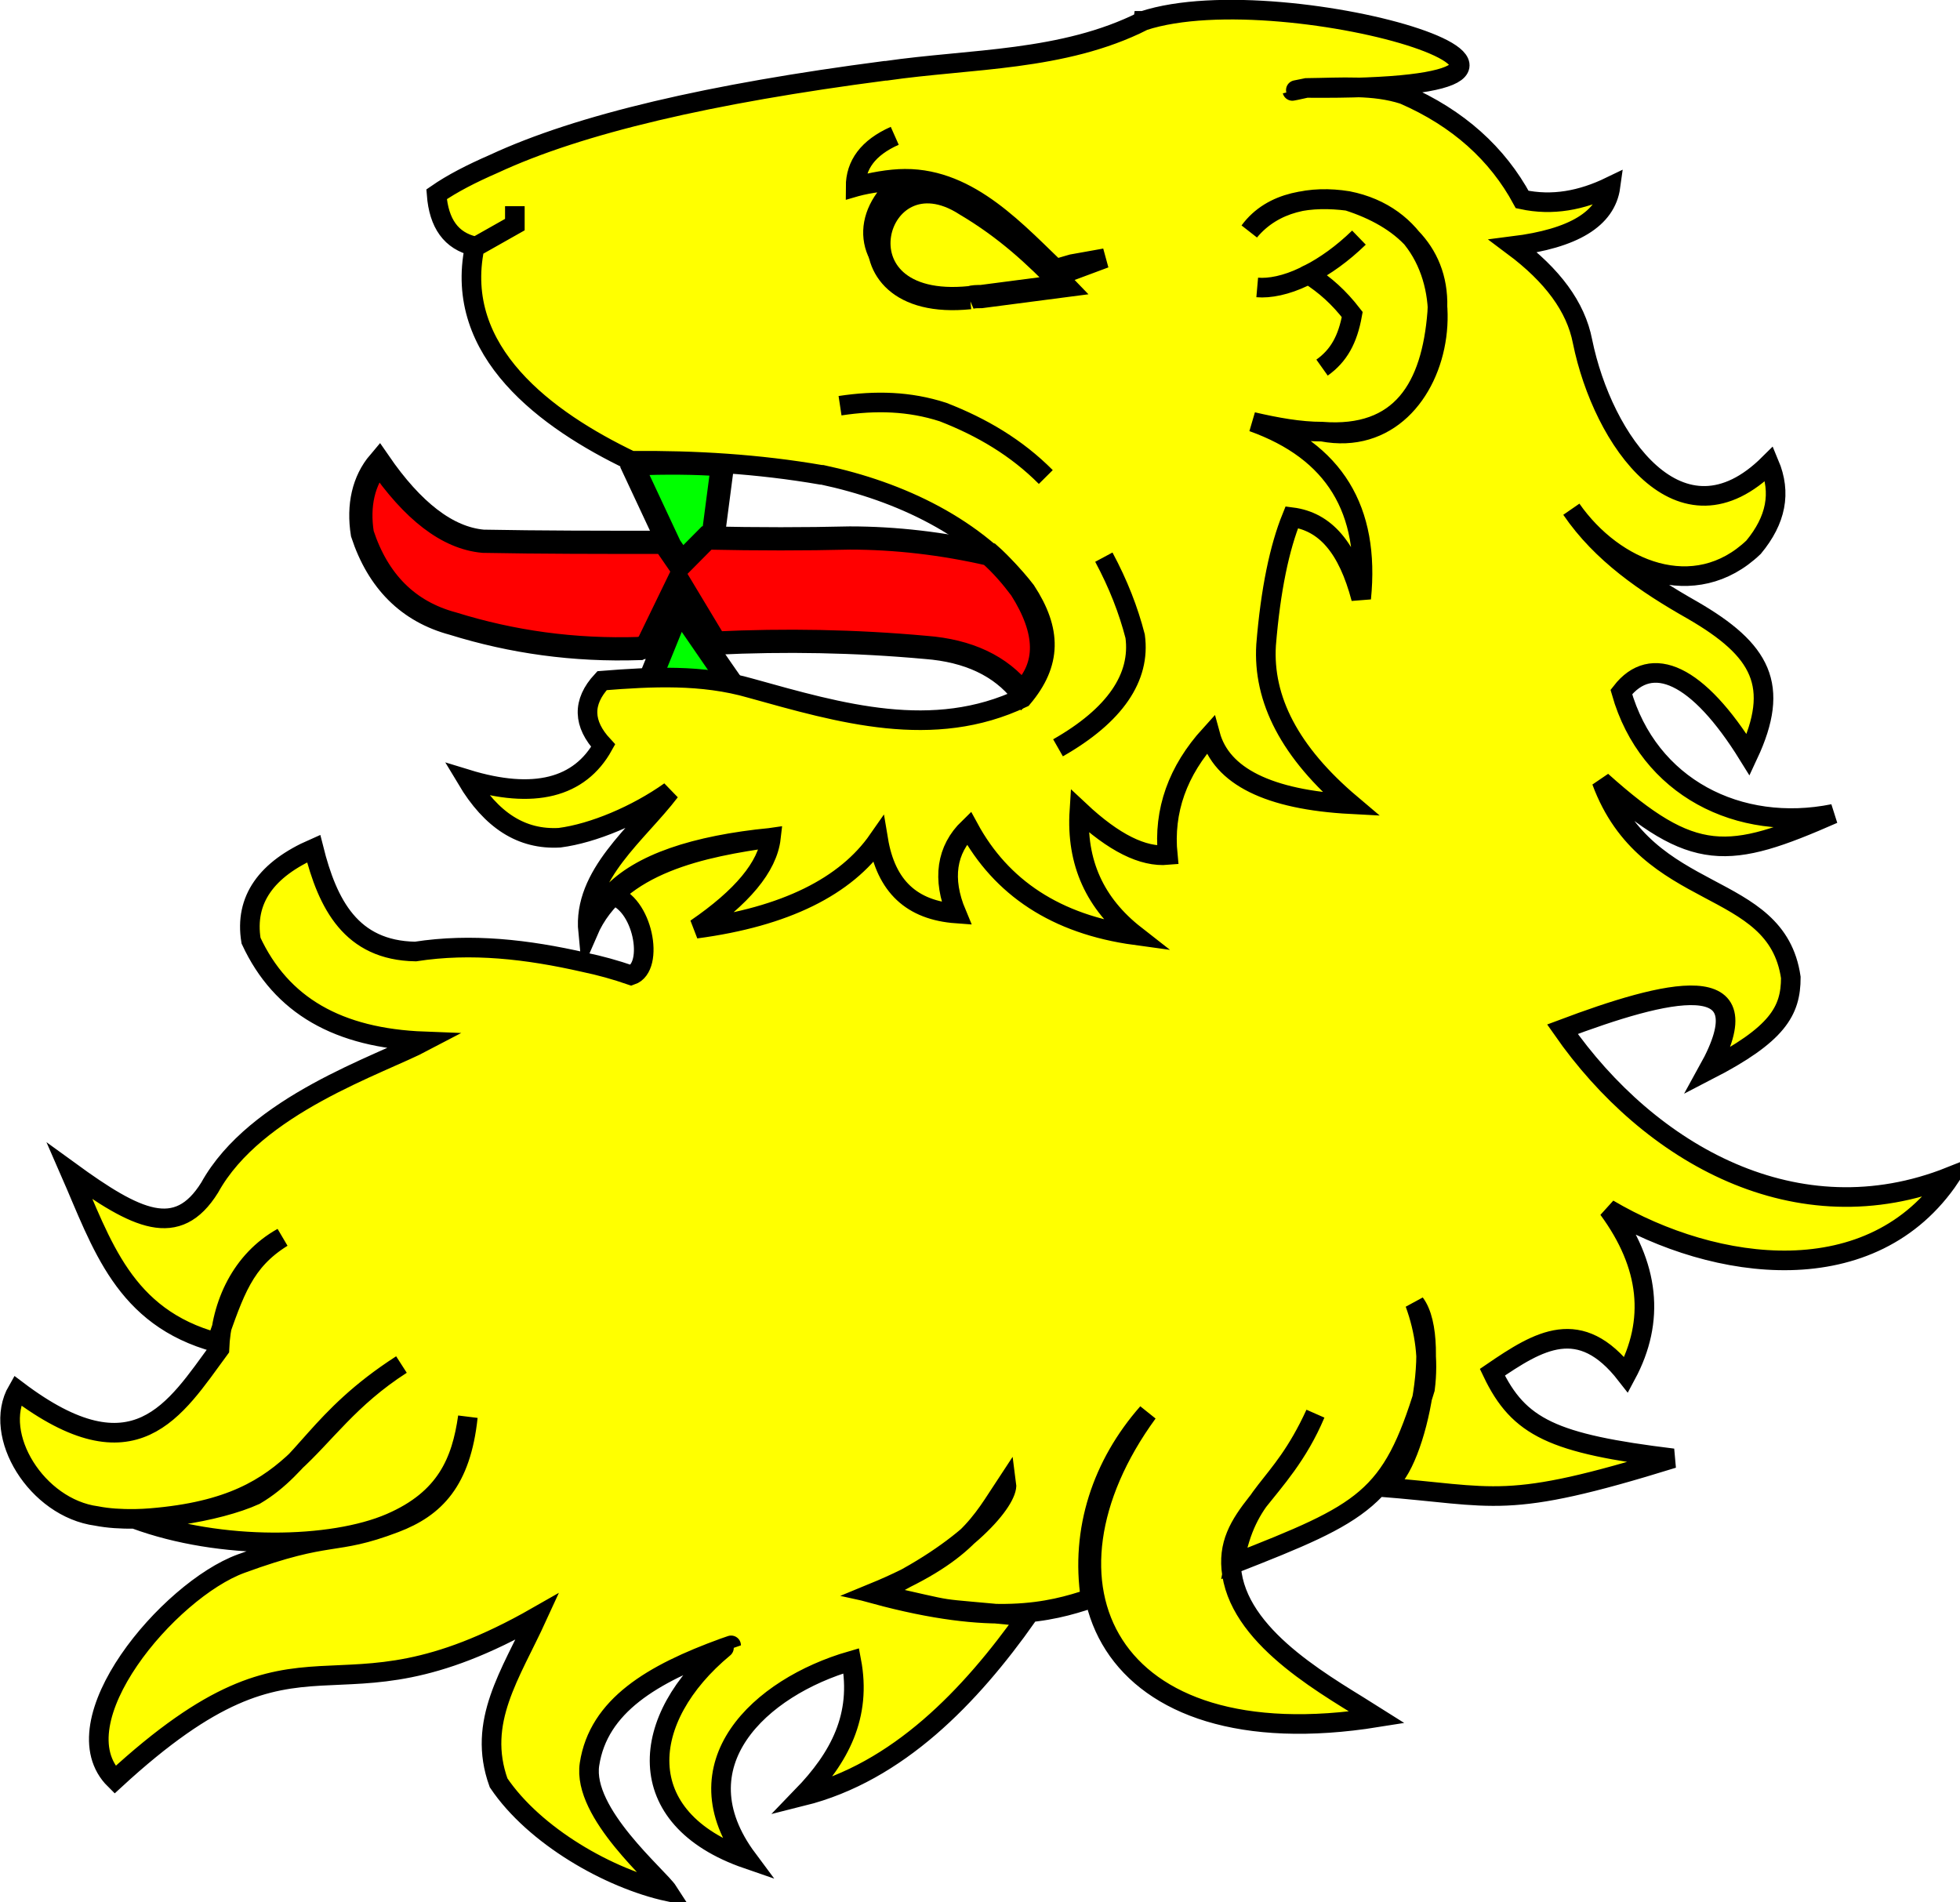
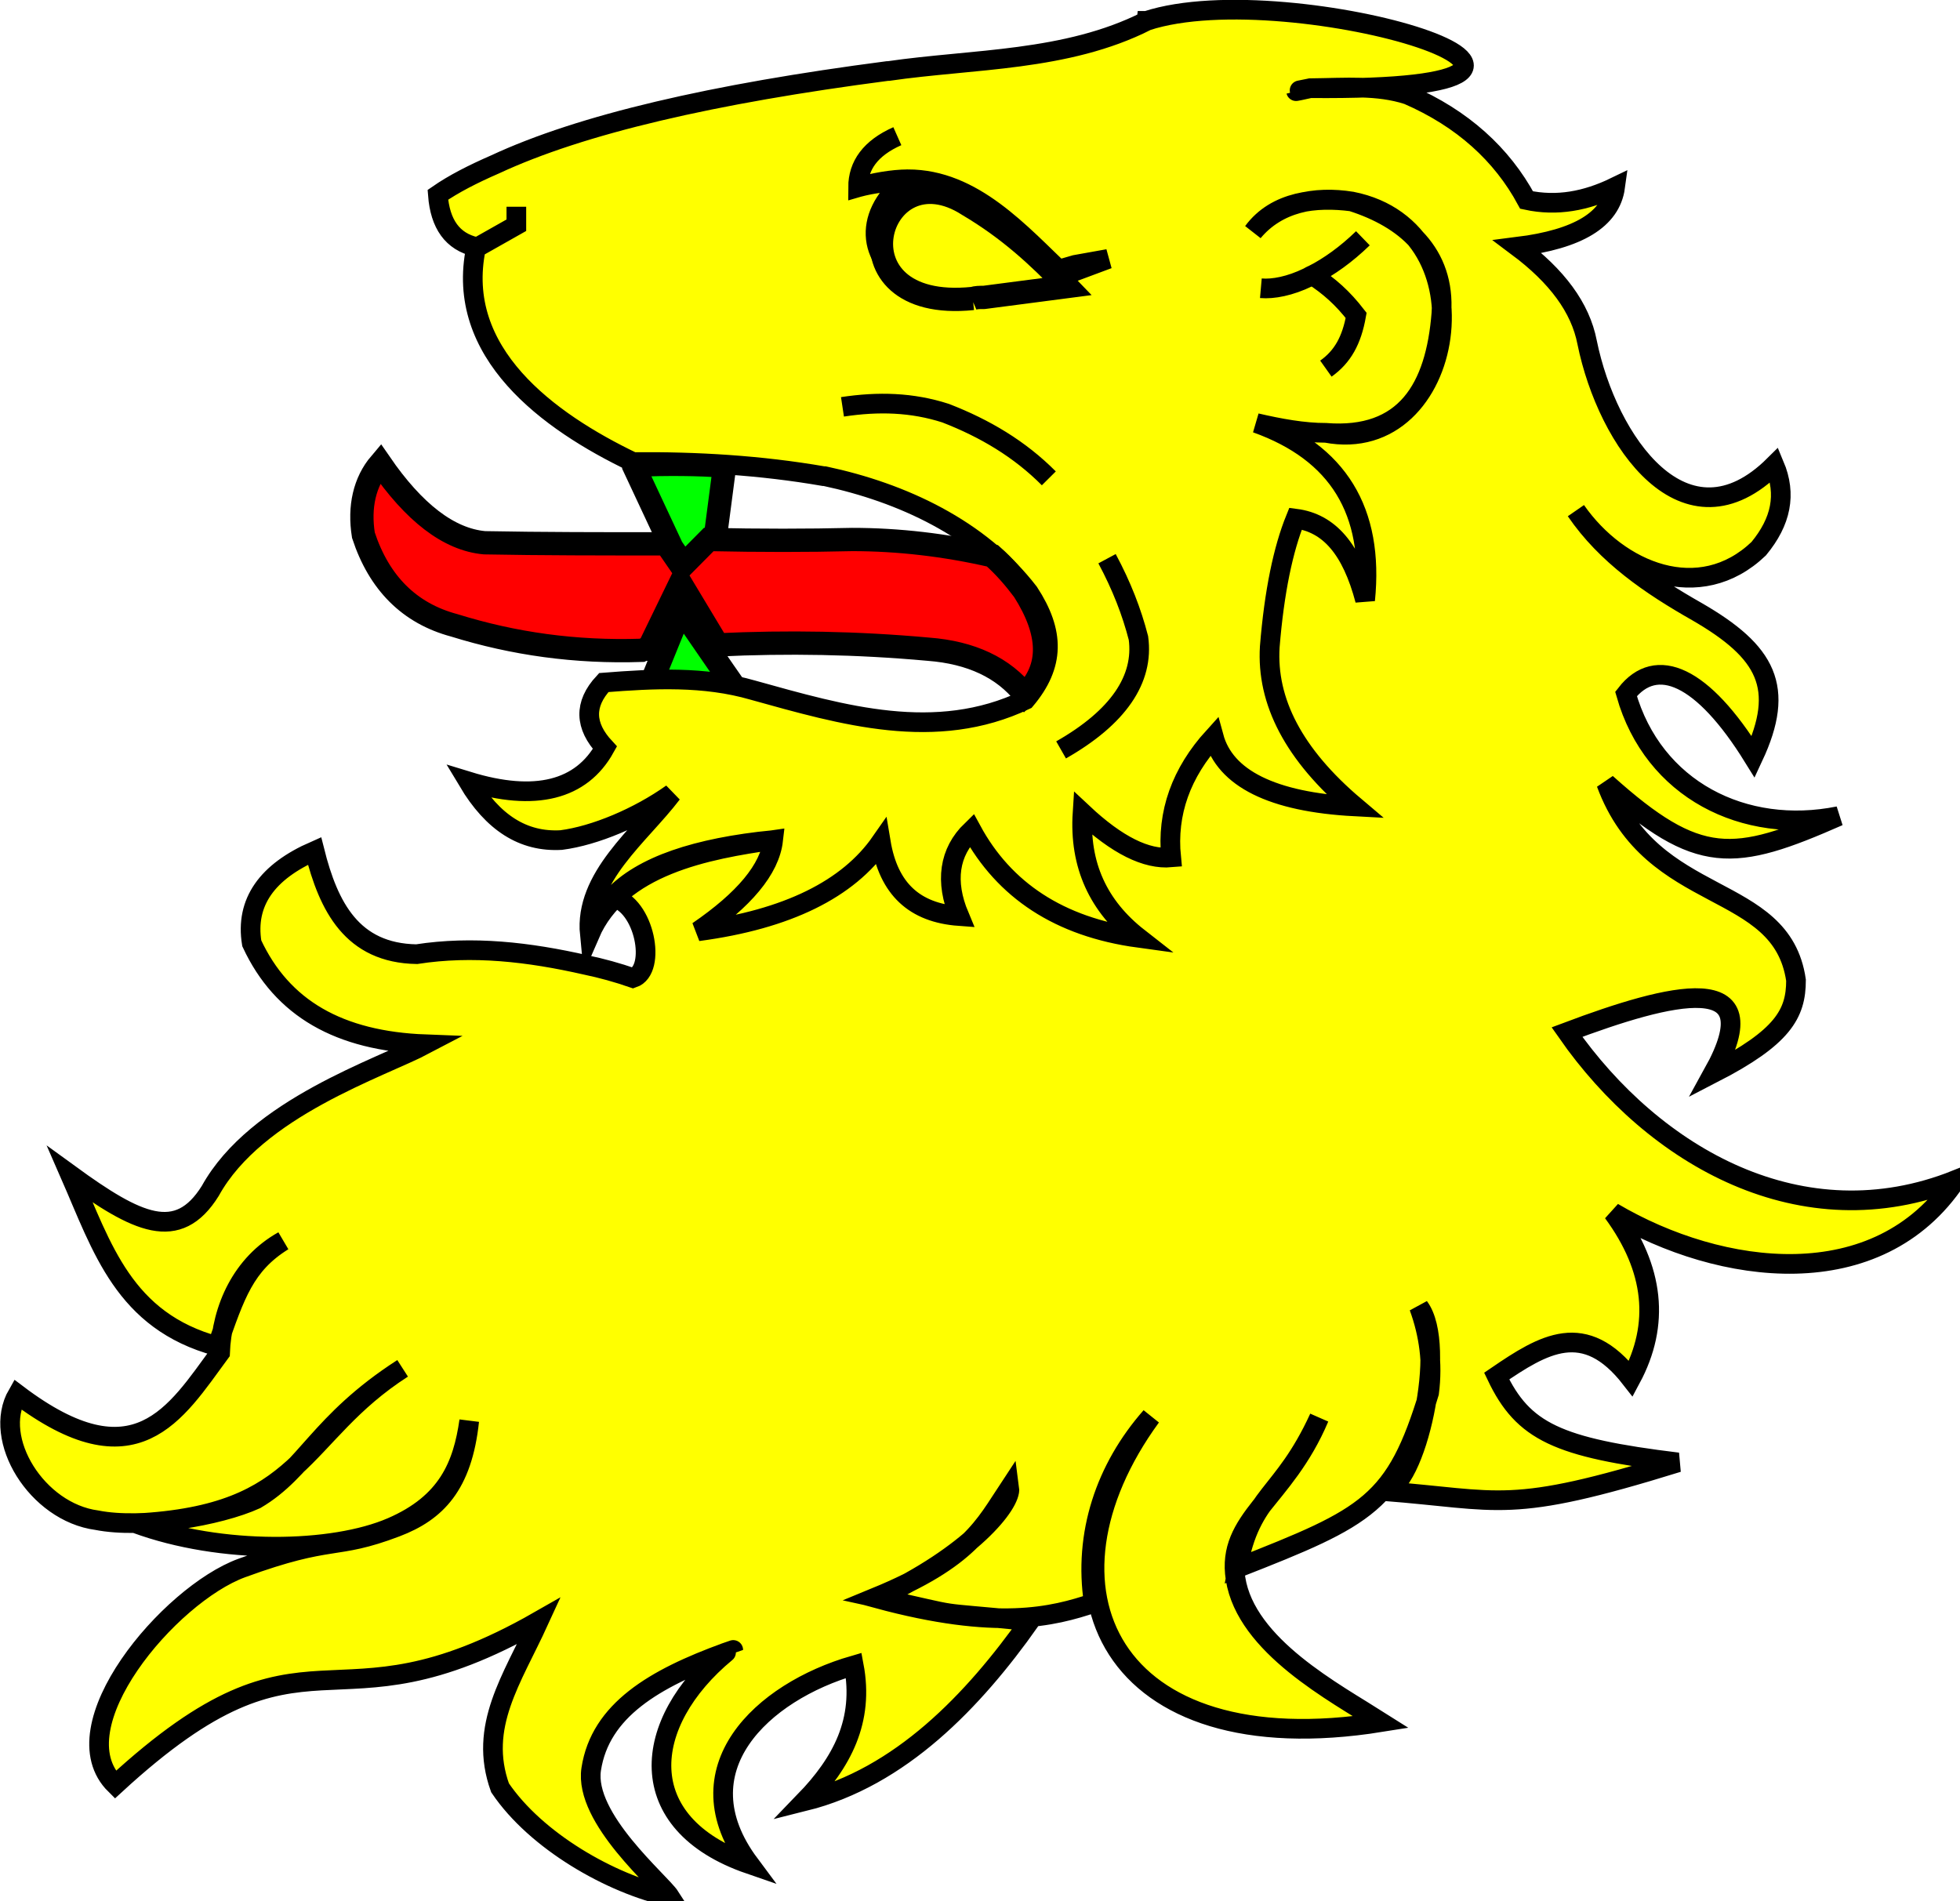
- <svg xmlns="http://www.w3.org/2000/svg" version="1.1" width="299.867" height="290.903" id="svg3331">
+ <svg xmlns="http://www.w3.org/2000/svg" version="1.1" width="299" height="290" id="svg3331">
  <defs id="defs3333" />
  <g id="layer1">
    <g id="armed" style="fill:#00ff00">
      <path d="m 109,82.89 1.539,-11.77 c -4.105,-0.331 -8.724,-0.331 -13.51,-0.166 -0.171,-0.165 -0.171,-0.165 -0.171,-0.165 -0.171,0 -0.171,0 -0.171,0 l 0,0.165 0,0.166 5.815,12.43 2.395,3.48 0,0 4.105,-4.143 z" id="path3587" style="fill:#00ff00;fill-opacity:1;stroke:#000000;stroke-width:3.552;stroke-miterlimit:4;stroke-opacity:1;stroke-dasharray:none" />
      <path d="m 110.4,102.4 -6.5,-9.446 -4.105,10.11 -1.369,4.308 c 6.329,-0.165 11.97,0.332 16.59,1.658 z" id="path3589" style="fill:#00ff00;fill-opacity:1;stroke:#000000;stroke-width:3.552;stroke-miterlimit:4;stroke-opacity:1;stroke-dasharray:none" />
    </g>
    <g id="body" style="fill:#ffff00">
      <path d="m 174.9,3.21 c -12.26,6.183 -26.43,5.746 -39.34,7.623 l -0.171,0 c -26.68,3.48 -46.7,8.12 -59.87,14.25 -3.421,1.491 -6.329,2.982 -8.723,4.64 0.342,4.474 2.223,7.126 5.815,7.954 0,0.166 0,0.166 0,0.166 l 0,0 6.158,-3.48 0,-2.817 0,2.817 -6.158,3.48 0,0 c -3.329,15.98 11.02,26.45 23.95,32.65 9.751,-0.09 19.46,0.489 29.08,2.154 0,0 0,0 0.172,0 11.82,2.517 23.62,7.992 31.13,17.73 3.957,6.051 3.989,11.08 -0.513,16.41 -13.69,6.52 -27.83,2.328 -41.57,-1.492 -7.429,-2.154 -15.15,-1.765 -22.75,-1.16 -3.079,3.315 -2.907,6.629 0.172,9.944 -3.593,6.463 -10.61,8.286 -20.87,5.137 3.763,6.297 8.382,9.28 14.2,8.949 5.131,-0.663 11.76,-3.448 16.89,-7.093 -4.877,6.416 -13.38,12.75 -12.53,21.48 4.56,-10.53 17.93,-12.96 27.97,-14.39 -0.513,4.474 -4.447,9.114 -11.46,13.92 13.68,-1.823 22.92,-6.463 27.88,-13.59 1.198,7.126 5.132,10.77 11.97,11.27 -2.224,-5.303 -1.54,-9.778 1.881,-13.09 4.961,9.115 13.34,14.75 25.48,16.41 -6.157,-4.806 -9.065,-11.1 -8.552,-19.06 5.304,4.971 9.75,7.125 13.51,6.794 -0.684,-6.794 1.539,-12.93 6.5,-18.39 1.71,6.298 8.895,9.943 21.55,10.61 -9.408,-7.954 -13.51,-16.07 -13,-24.36 0.685,-8.452 2.053,-14.91 3.935,-19.55 5.131,0.662 8.552,4.64 10.61,12.43 1.368,-13.59 -4.104,-22.54 -16.59,-27.01 3.594,0.829 7.184,1.492 10.61,1.492 12.13,0.936 16.72,-6.792 17.62,-18.23 0.64,-9.126 -5.467,-14.45 -13.68,-17.07 -5.574,-0.898 -11.34,0.178 -15.05,4.64 3.479,-4.731 9.618,-5.337 15.05,-4.64 21.5,4.23 16.01,39.11 -3.934,35.3 -3.421,0 -7.013,-0.663 -10.61,-1.492 12.49,4.475 17.96,13.42 16.59,27.01 -2.053,-7.789 -5.474,-11.77 -10.61,-12.43 -1.882,4.64 -3.249,11.1 -3.935,19.55 -0.513,8.285 3.594,16.41 13,24.36 -12.66,-0.663 -19.84,-4.308 -21.55,-10.61 -4.959,5.469 -7.184,11.6 -6.5,18.39 -3.763,0.331 -8.211,-1.823 -13.51,-6.794 -0.513,7.954 2.395,14.25 8.552,19.06 -12.14,-1.657 -20.53,-7.291 -25.48,-16.41 -3.421,3.314 -4.105,7.789 -1.881,13.09 -6.842,-0.497 -10.78,-4.143 -11.97,-11.27 -4.96,7.126 -14.2,11.77 -27.88,13.59 7.013,-4.806 10.95,-9.446 11.46,-13.92 -11.63,1.16 -20.05,3.924 -24.5,8.73 4.936,1.088 6.766,11.1 3.122,12.32 -2.395,-0.829 -4.79,-1.492 -7.184,-1.989 -8.724,-1.988 -17.28,-2.974 -25.83,-1.648 -9.839,-0.167 -13.43,-7.214 -15.57,-15.75 -7.184,3.148 -10.61,7.788 -9.579,14.09 4.619,9.943 13.34,14.91 26.51,15.41 -6.831,3.607 -25.83,9.68 -32.84,22.37 -4.96,7.954 -11.14,4.956 -21.38,-2.486 4.905,11.21 8.21,22.32 22.43,26.18 2.75,-7.866 4.203,-12.42 10.07,-16.07 -6.261,3.488 -9.363,10.22 -9.627,17.07 -6.811,9.249 -12.9,19.95 -30.9,6.345 -3.925,6.801 2.941,17.98 12.11,19.2 6.923,1.371 18.63,-0.621 24.25,-3.19 7.585,-4.46 9.605,-11.75 22.39,-19.98 -15.97,10.26 -14.77,22.33 -40.73,23.65 13.09,4.819 30.08,4.472 39.04,0.605 8.524,-3.677 10.88,-9.426 11.85,-16.25 -1.05,9.845 -5.022,13.89 -11.15,16.22 -9.585,3.65 -9.556,1.116 -23.55,6.238 -11.07,4.051 -28.19,24.29 -19.29,33.07 29.98,-27.59 32.22,-6.481 64.61,-24.99 -4.077,8.907 -9.286,16.09 -5.919,25.45 5.474,8.119 16.87,14.66 25.93,16.64 -1.438,-2.236 -13.17,-11.95 -12.02,-19.49 1.378,-8.961 9.62,-13.82 20.57,-17.8 1.465,-0.503 1.463,-0.509 0,0 -12.96,10.73 -14.48,26.09 3.592,32.31 -10.78,-14.47 1.897,-26.29 15.89,-30.33 1.599,8.426 -1.776,14.8 -7.504,20.72 14.66,-3.658 25.77,-15.34 34.36,-27.47 -16.61,-1.649 -8.562,-0.358 -23.53,-3.621 14.39,-5.917 16.57,-10.87 20.41,-16.68 0.326,2.383 -5.889,10.17 -20.14,16.84 18.25,4.939 26.75,2.793 33.02,0.685 -1.598,-10.51 1.774,-20.52 8.724,-28.42 -18.9,25.92 -6.486,53.27 35.11,46.6 -7.101,-4.517 -20.59,-11.62 -22.21,-21.89 -1.439,-9.11 7.461,-11.98 12.76,-24.55 -5.578,12.16 -10.43,11.57 -12.46,22.92 19.96,-7.835 24.09,-9.81 29.23,-26.73 0.581,-4.465 0,-8.885 -1.539,-13.09 4.387,5.844 -0.443,27.73 -5.384,28.09 17.96,1.374 18.88,3.686 44.87,-4.376 -18.38,-2.238 -23.6,-4.7 -27.64,-13.17 7.161,-4.889 13.41,-8.701 20.48,0.391 4.447,-8.286 3.592,-16.74 -2.737,-25.36 16.44,9.697 40.42,12.88 52.34,-4.972 -23.43,9.339 -46.01,-3.398 -59.36,-22.54 15.79,-5.934 31.29,-9.929 22.32,6.263 10.61,-5.469 12.62,-9.041 12.62,-14.18 -2.21,-15.25 -21.95,-11.08 -28.95,-30.04 14.09,12.64 19.41,12.06 35.45,5.007 -14.4,2.899 -28.28,-4.022 -32.43,-18.64 4.617,-5.966 11.71,-2.818 19.41,9.611 4.961,-10.61 2.032,-16.03 -8.572,-22.16 -7.079,-4.017 -13.85,-8.624 -18.48,-15.41 6.57,9.391 18.87,14.41 27.88,5.8 3.421,-4.143 4.276,-8.286 2.393,-12.76 -13.58,13.51 -25.48,-3.545 -28.57,-18.73 -1.026,-5.303 -4.616,-10.11 -10.6,-14.58 9.235,-1.16 14.2,-4.143 14.88,-9.115 -4.448,2.155 -8.893,2.983 -13.51,1.989 -3.763,-6.96 -9.75,-12.43 -18.13,-16.07 -4.617,-1.491 -9.387,-1.053 -14.88,-0.994 -2.885,0.562 -2.865,0.65 0,0 55.98,0.502 -2.961,-17.48 -24.97,-10.27 l -0.001,0 z m 24.63,39.11 c -2.739,1.326 -5.304,1.823 -7.184,1.658 1.881,0.165 4.447,-0.332 7.184,-1.658 0.342,-0.165 0.513,-0.331 0.682,-0.331 2.566,-1.326 5.132,-3.149 7.698,-5.635 -2.566,2.486 -5.132,4.309 -7.698,5.635 2.566,1.657 4.619,3.48 6.671,6.132 -0.684,3.811 -2.052,6.297 -4.618,8.12 2.566,-1.823 3.934,-4.309 4.618,-8.12 -2.052,-2.652 -4.105,-4.475 -6.671,-6.132 -0.169,0 -0.34,0.166 -0.682,0.331 z M 138.5,27.35 c 9.961,-0.01 17.11,8.202 23.88,14.64 l 6.671,-2.486 -5.035,0.901 c -8.047,2.313 -16.08,5.054 -24.39,3.242 -7.301,-3.381 -8.18,-10.63 -1.711,-15.91 -2.369,-0.09 -4.72,0.244 -7.013,0.829 0,-3.315 1.882,-5.966 5.987,-7.789 -4.105,1.823 -5.987,4.474 -5.987,7.789 2.285,-0.676 5.226,-1.214 7.59,-1.214 z m 35.17,69.99 c -1.026,-3.977 -2.566,-7.954 -4.789,-12.1 2.223,4.143 3.763,8.12 4.789,12.1 0.855,6.298 -3.079,12.1 -11.8,17.07 8.722,-4.971 12.66,-10.77 11.8,-17.07 z M 160,72.98 c -4.447,-4.474 -9.75,-7.623 -15.74,-9.943 -5.131,-1.657 -10.26,-1.796 -15.74,-0.967 5.474,-0.829 10.61,-0.69 15.74,0.967 5.987,2.32 11.29,5.469 15.74,9.943 z" id="path3579" style="fill:#ffff00;fill-opacity:1;stroke:#000000;stroke-width:3;stroke-miterlimit:4;stroke-opacity:1;stroke-dasharray:none" />
      <path d="m 148.4,45.54 c 0.513,-0.166 1.027,-0.166 1.711,-0.166 l 12.7,-1.657 c -4.448,-4.64 -8.932,-8.783 -15.09,-12.43 -14.01,-9.047 -21.27,16.51 0.684,14.25 z" id="path3581" style="fill:#ffff00;fill-opacity:1;stroke:#000000;stroke-width:3.552;stroke-miterlimit:4;stroke-opacity:1;stroke-dasharray:none" />
    </g>
    <g id="langued" style="fill:#ff0000">
      <path d="m 103.8,88.94 5.682,9.446 c 10.61,-0.497 21.21,-0.332 32.16,0.663 6.5,0.497 11.46,2.817 14.71,6.96 4.106,-4.143 3.934,-9.446 -0.171,-15.91 -1.368,-1.823 -2.908,-3.646 -4.789,-5.303 -7.184,-1.657 -14.37,-2.486 -21.38,-2.486 -6.842,0.166 -14.03,0.166 -21.89,0 l -4.106,4.143 0,0 -2.394,-3.48 c -9.75,0 -18.99,0 -27.71,-0.166 -5.473,-0.497 -10.78,-4.64 -15.91,-12.1 -2.395,2.817 -3.25,6.629 -2.566,10.94 2.395,7.292 7.014,11.93 13.86,13.76 9.065,2.817 18.47,4.143 28.57,3.812 0.343,-0.166 0.685,-0.166 1.027,-0.166 z" id="path3583" style="fill:#ff0000;fill-opacity:1;stroke:#000000;stroke-width:3.552;stroke-miterlimit:4;stroke-opacity:1;stroke-dasharray:none" />
    </g>
    <rect width="120.564" height="66.366" x="109.754" y="-29.442" transform="matrix(0.9967567,-0.08047392,0.08047392,0.9967567,0,0)" id="crowned" style="opacity:0.5;fill:none;stroke:none" />
  </g>
</svg>
